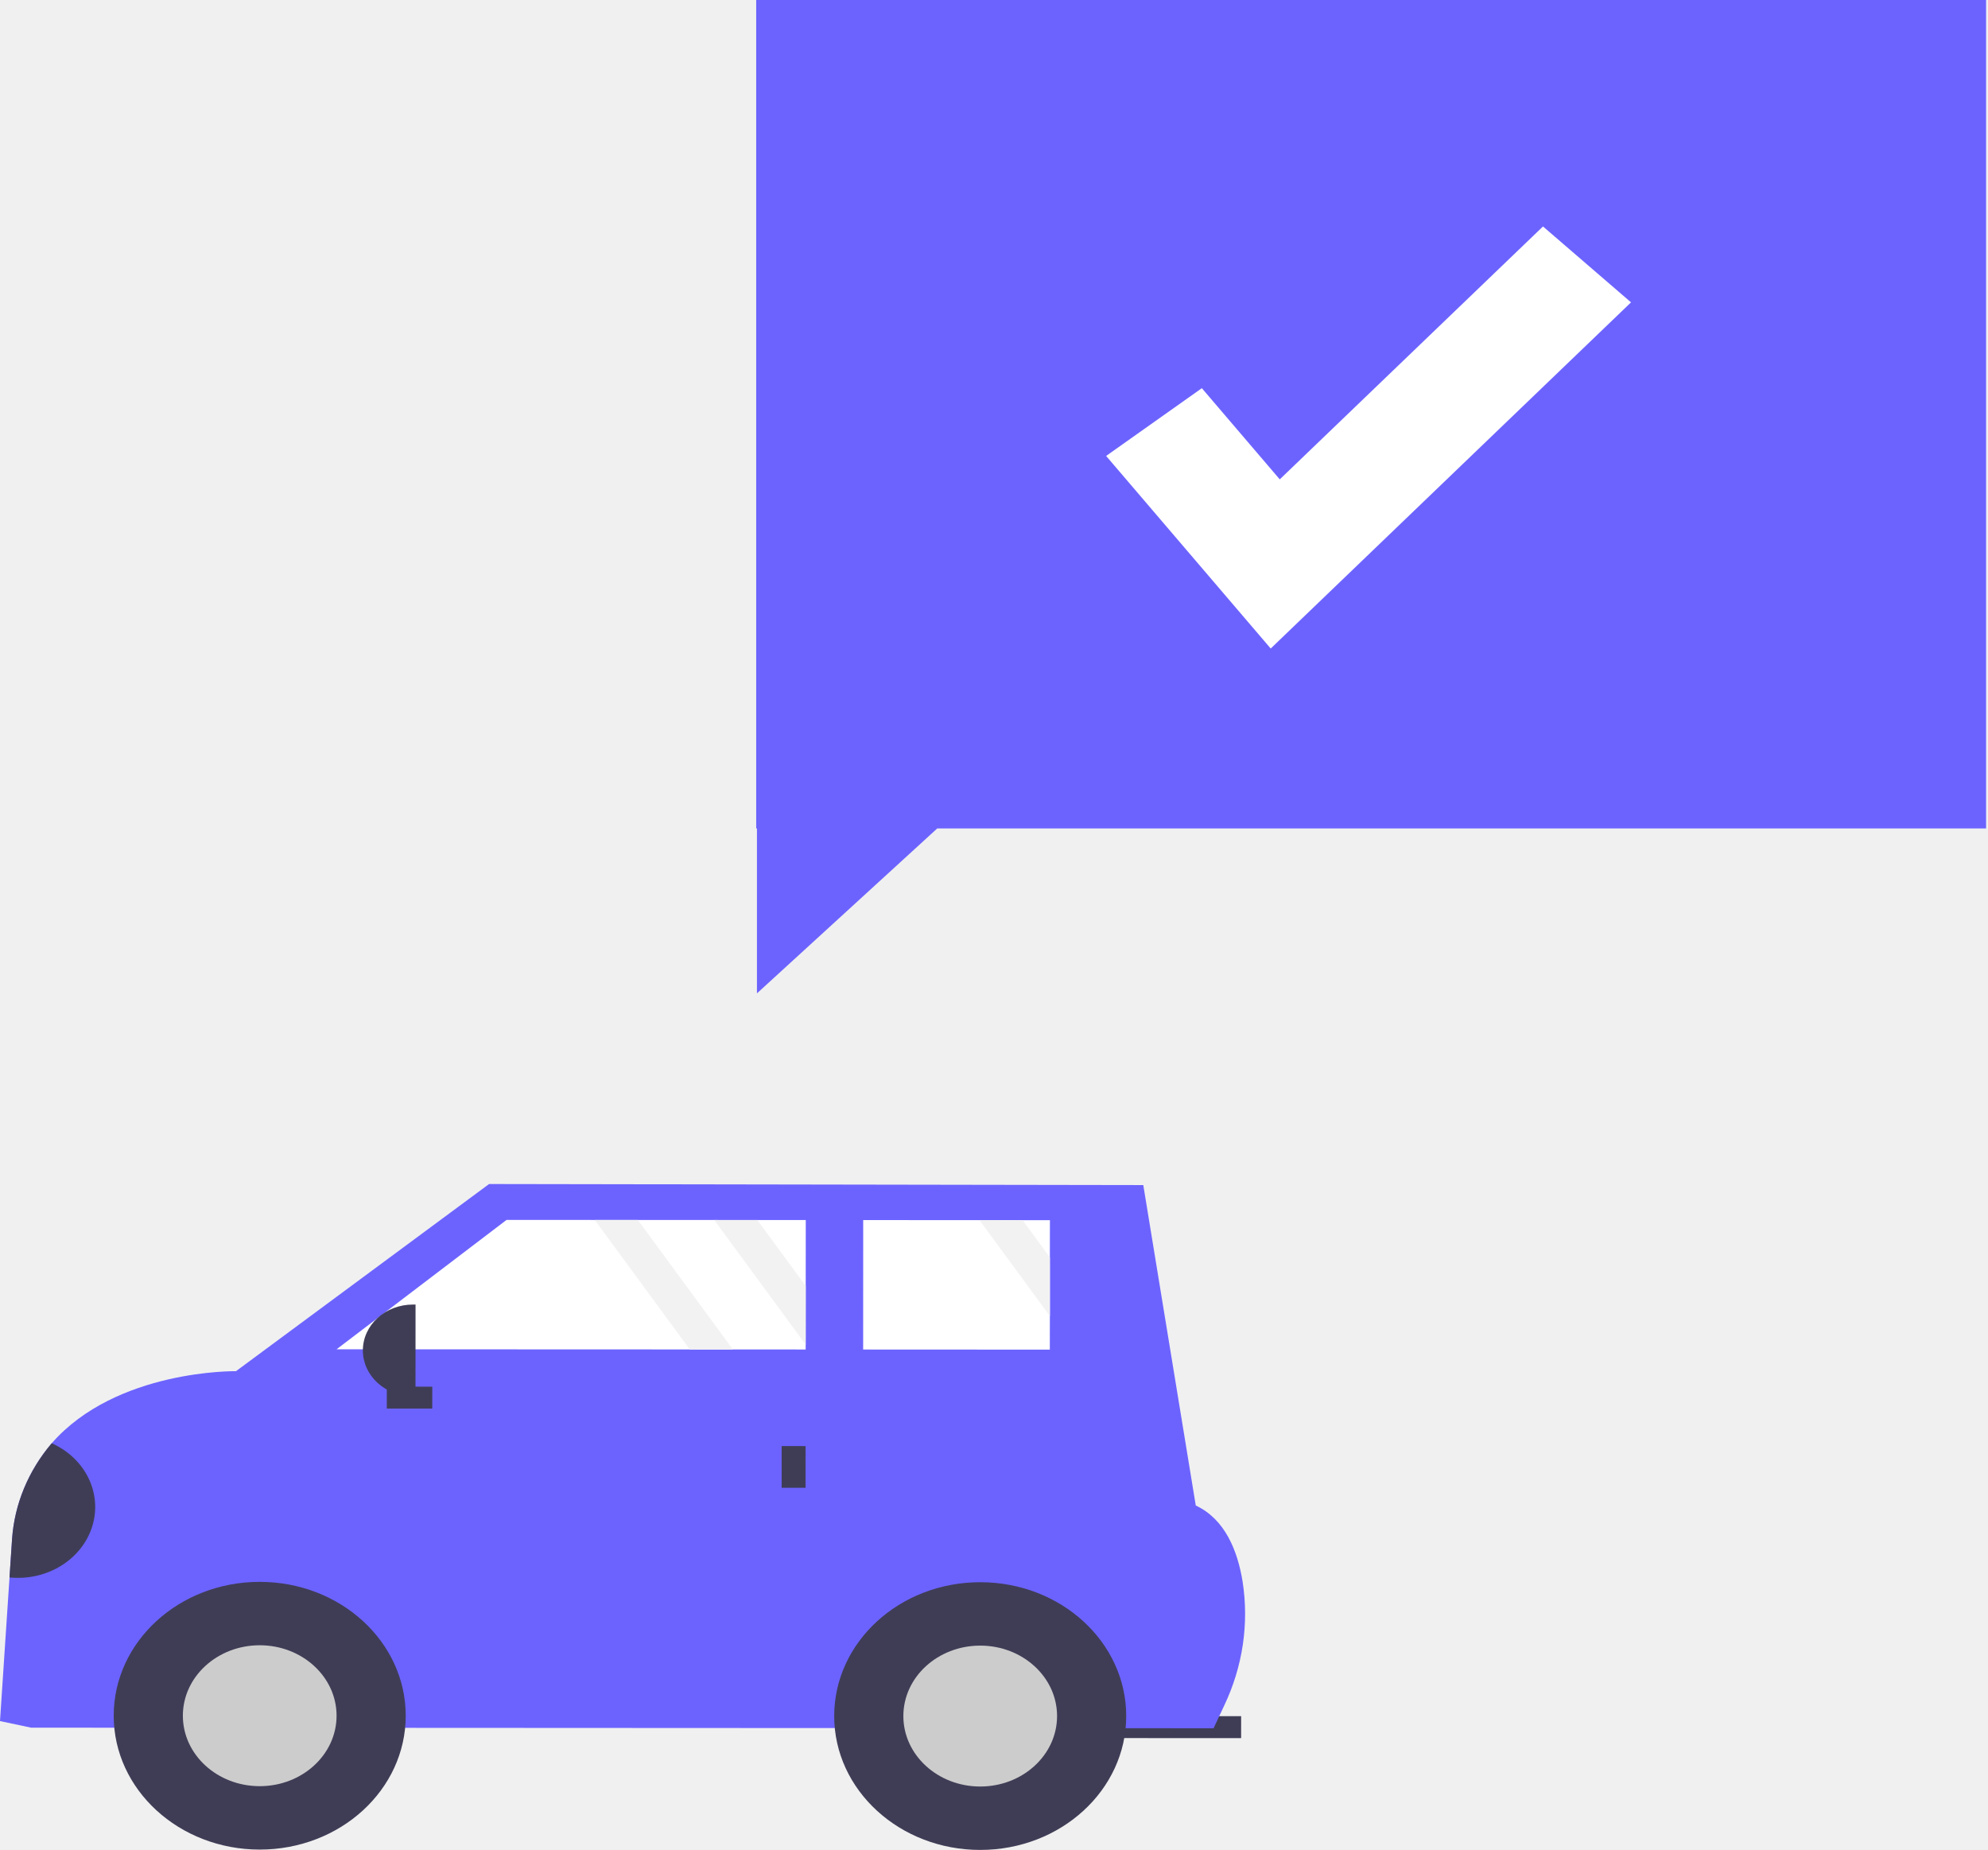
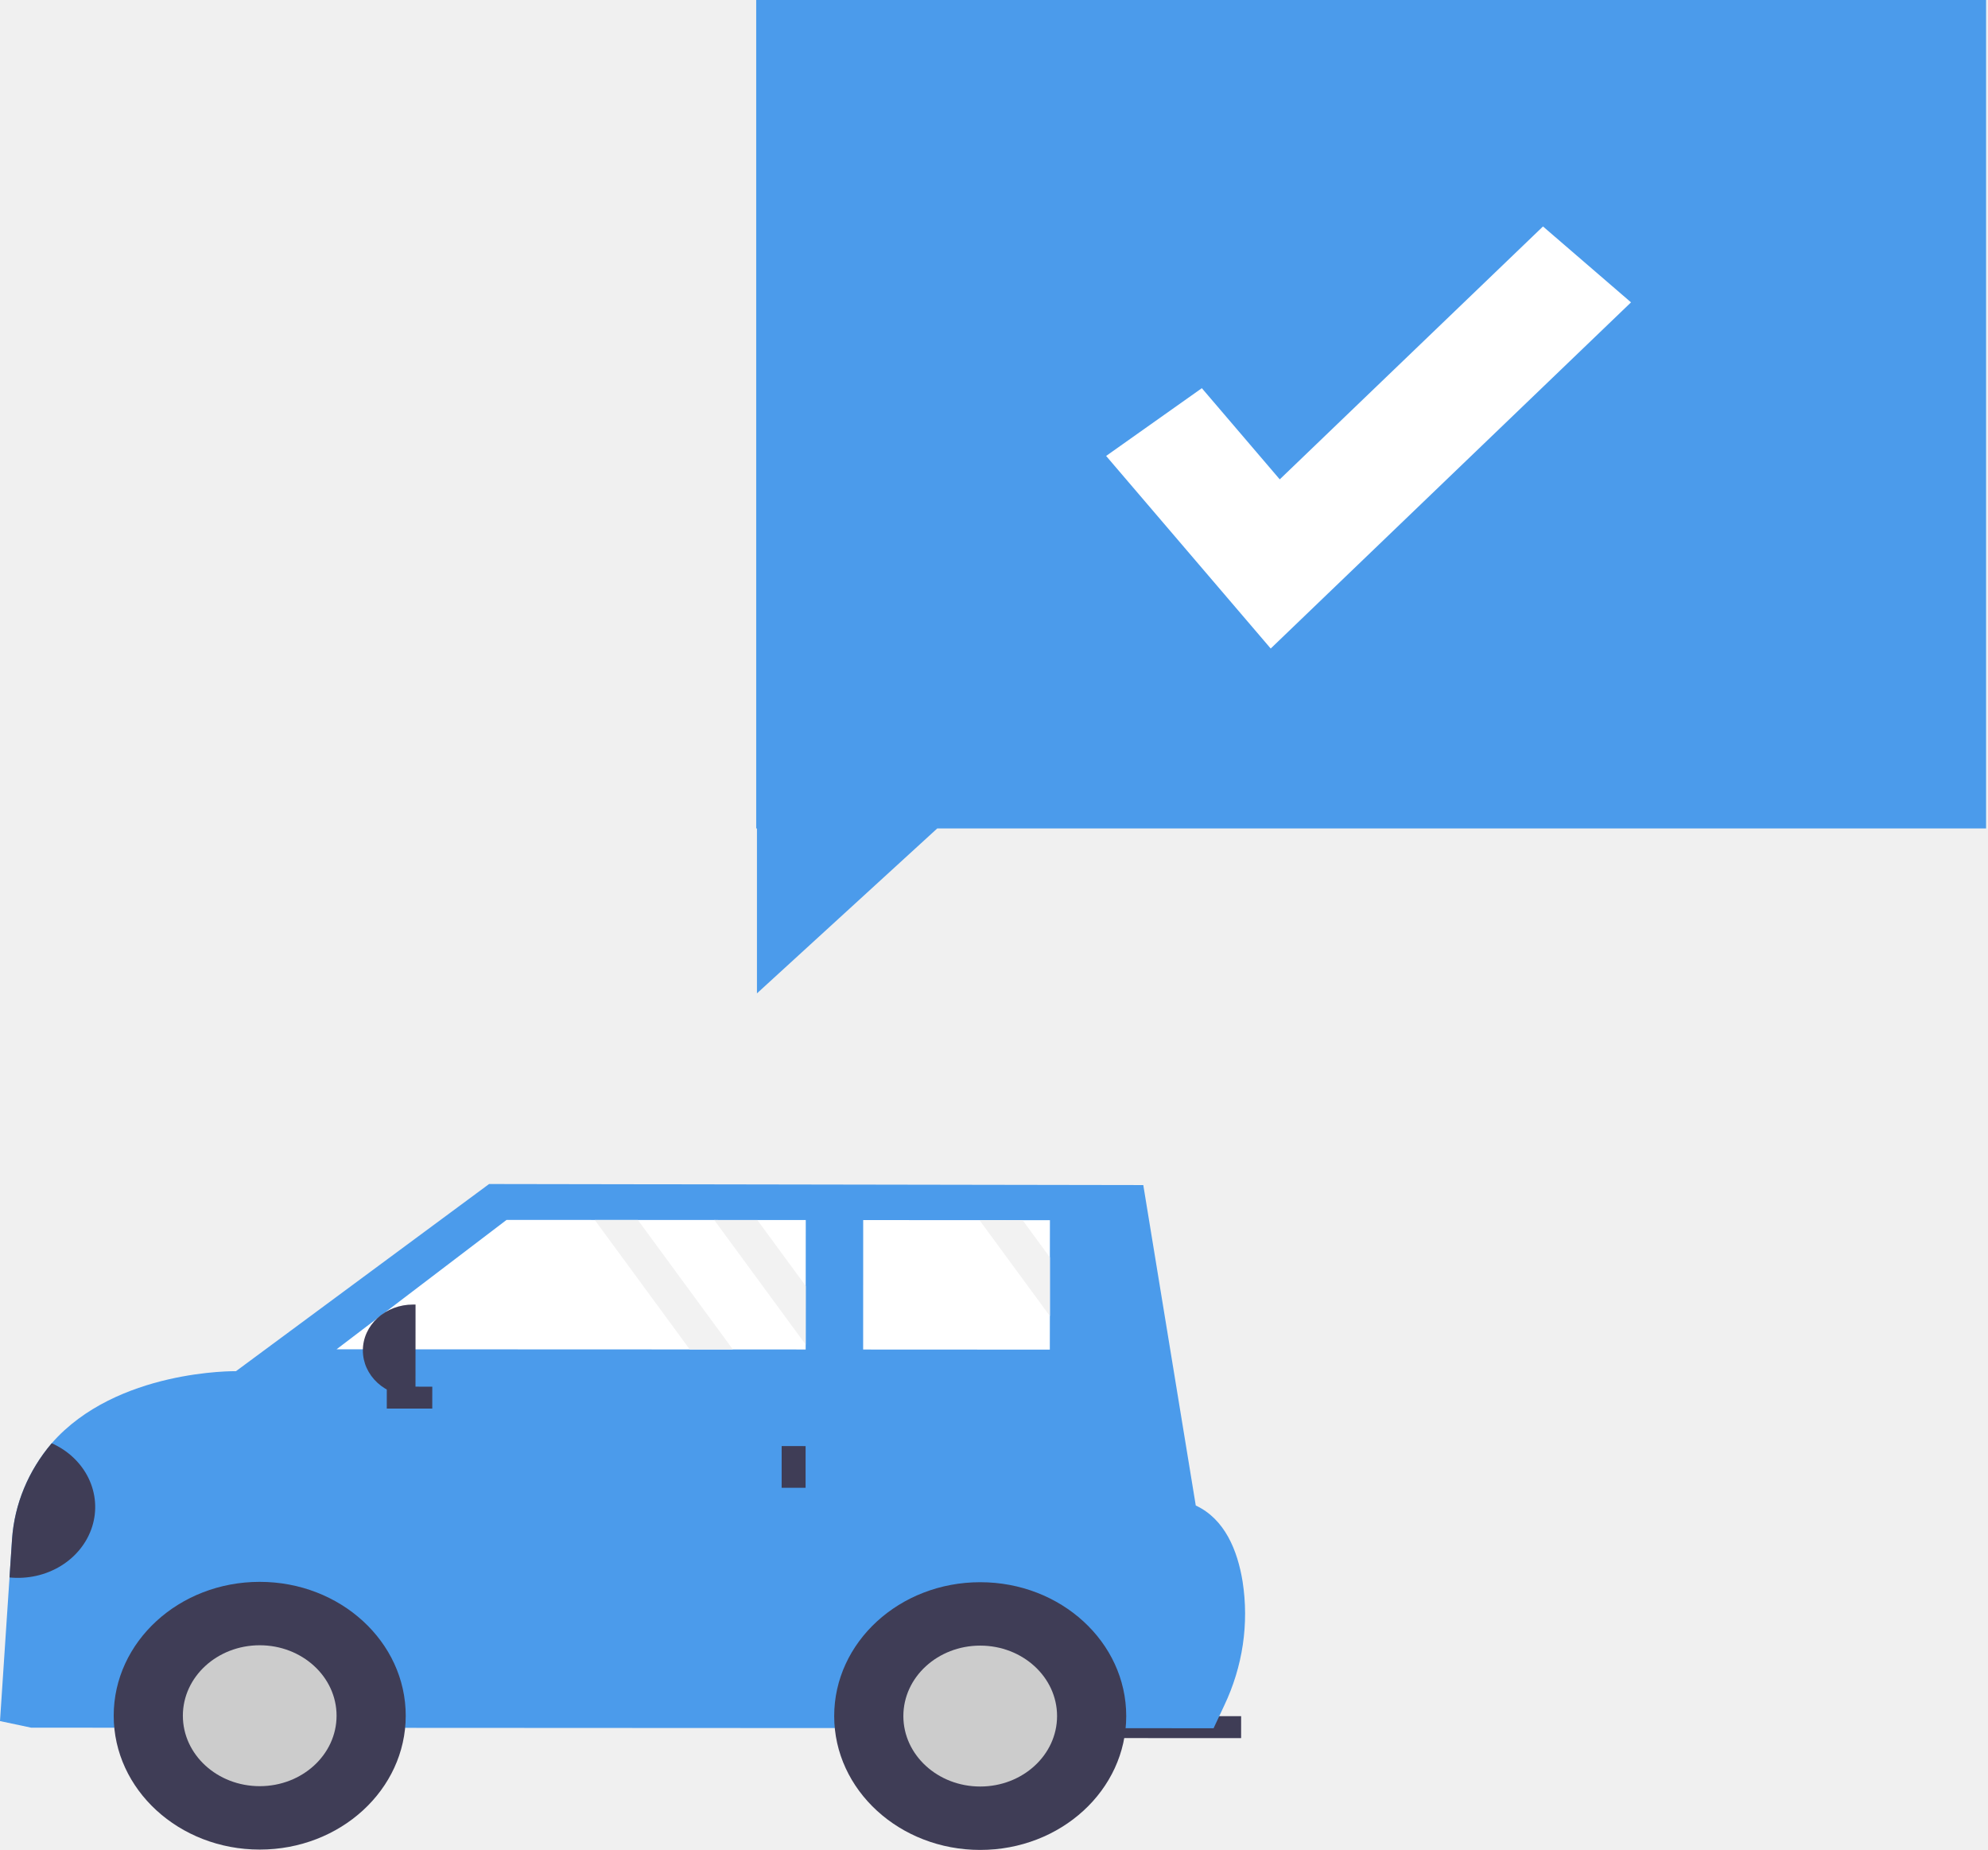
<svg xmlns="http://www.w3.org/2000/svg" width="359" height="334" viewBox="0 0 359 334" fill="none">
-   <path d="M358.655 0H136.559V149.571H136.694V179.35L169.252 149.571H358.655V0Z" fill="#6C63FF" />
+   <path d="M358.655 0H136.559V149.571H136.694V179.35L169.252 149.571H358.655V0Z" fill="#4B9BEB" />
  <path d="M196.892 313.804L224.124 313.817L224.127 309.855L196.894 309.842L196.892 313.804Z" fill="#3F3D56" />
-   <path d="M0 310.736L5.619 311.927L219.154 312.032L221.074 307.931C224.423 300.897 225.573 293.149 224.394 285.551C223.475 279.888 221.17 274.26 215.936 271.816L206.46 213.967L88.321 213.773L42.614 247.563C42.614 247.563 21.053 247.208 9.34 260.574C5.115 265.544 2.62 271.565 2.18 277.852L1.718 284.805L0 310.736Z" fill="#6C63FF" />
+   <path d="M0 310.736L5.619 311.927L219.154 312.032L221.074 307.931C224.423 300.897 225.573 293.149 224.394 285.551C223.475 279.888 221.17 274.26 215.936 271.816L206.46 213.967L88.321 213.773L42.614 247.563C42.614 247.563 21.053 247.208 9.34 260.574C5.115 265.544 2.62 271.565 2.18 277.852L1.718 284.805L0 310.736Z" fill="#4B9BEB" />
  <path d="M46.9 333.937C61.463 333.937 73.268 323.116 73.268 309.769C73.268 296.421 61.463 285.601 46.9 285.601C32.338 285.601 20.533 296.421 20.533 309.769C20.533 323.116 32.338 333.937 46.9 333.937Z" fill="#3F3D56" />
  <path d="M46.901 322.489C54.565 322.489 60.778 316.794 60.778 309.769C60.778 302.744 54.565 297.049 46.901 297.049C39.236 297.049 33.023 302.744 33.023 309.769C33.023 316.794 39.236 322.489 46.901 322.489Z" fill="#CCCCCC" />
  <path d="M177.01 334C191.573 334 203.378 323.18 203.378 309.832C203.378 296.484 191.573 285.664 177.01 285.664C162.448 285.664 150.642 296.484 150.642 309.832C150.642 323.18 162.448 334 177.01 334Z" fill="#3F3D56" />
  <path d="M177.01 322.552C184.674 322.552 190.888 316.857 190.888 309.832C190.888 302.807 184.674 297.112 177.01 297.112C169.346 297.112 163.132 302.807 163.132 309.832C163.132 316.857 169.346 322.552 177.01 322.552Z" fill="#CCCCCC" />
  <path d="M60.774 243.614L124.559 243.639H132.346L145.491 243.647V242.768L145.5 232.174L145.509 220.276H136.765L128.977 220.267L115.186 220.259H107.4L91.477 220.25L60.774 243.614Z" fill="white" />
  <path d="M155.87 243.655L189.58 243.672L189.59 237.609V227.014L189.599 220.3H184.663L176.877 220.292L155.879 220.284L155.87 243.655Z" fill="white" />
  <path d="M141.152 268.615L145.474 268.617L145.478 261.089L141.156 261.087L141.152 268.615Z" fill="#3F3D56" />
  <path d="M78.06 254.32L78.063 250.358L69.85 250.354L69.847 254.316L78.06 254.32Z" fill="#3F3D56" />
  <path d="M75.031 252.096L74.556 252.096C72.16 252.095 69.862 251.221 68.169 249.667C66.476 248.114 65.525 246.007 65.526 243.811C65.528 241.615 66.481 239.509 68.176 237.957C69.871 236.405 72.169 235.534 74.566 235.535L75.041 235.535L75.031 252.096Z" fill="#3F3D56" />
  <path d="M1.718 284.806C4.987 285.132 8.277 284.39 11.007 282.711C13.738 281.032 15.735 278.523 16.645 275.628C17.556 272.732 17.323 269.634 15.987 266.88C14.65 264.127 12.297 261.893 9.34 260.574C5.115 265.544 2.62 271.565 2.181 277.853L1.718 284.806Z" fill="#3F3D56" />
  <path d="M128.977 220.268L145.491 242.768L145.5 232.174L136.765 220.276L128.977 220.268Z" fill="#F2F2F2" />
  <path d="M176.877 220.292L189.59 237.61V227.014L184.663 220.301L176.877 220.292Z" fill="#F2F2F2" />
  <path d="M107.4 220.259L124.56 243.639H132.346L115.186 220.259H107.4Z" fill="#F2F2F2" />
  <path d="M229.469 117.089L199.749 82.319L217.033 70.086L231.103 86.549L278.639 40.888L294.535 54.591L229.469 117.089Z" fill="white" />
</svg>
